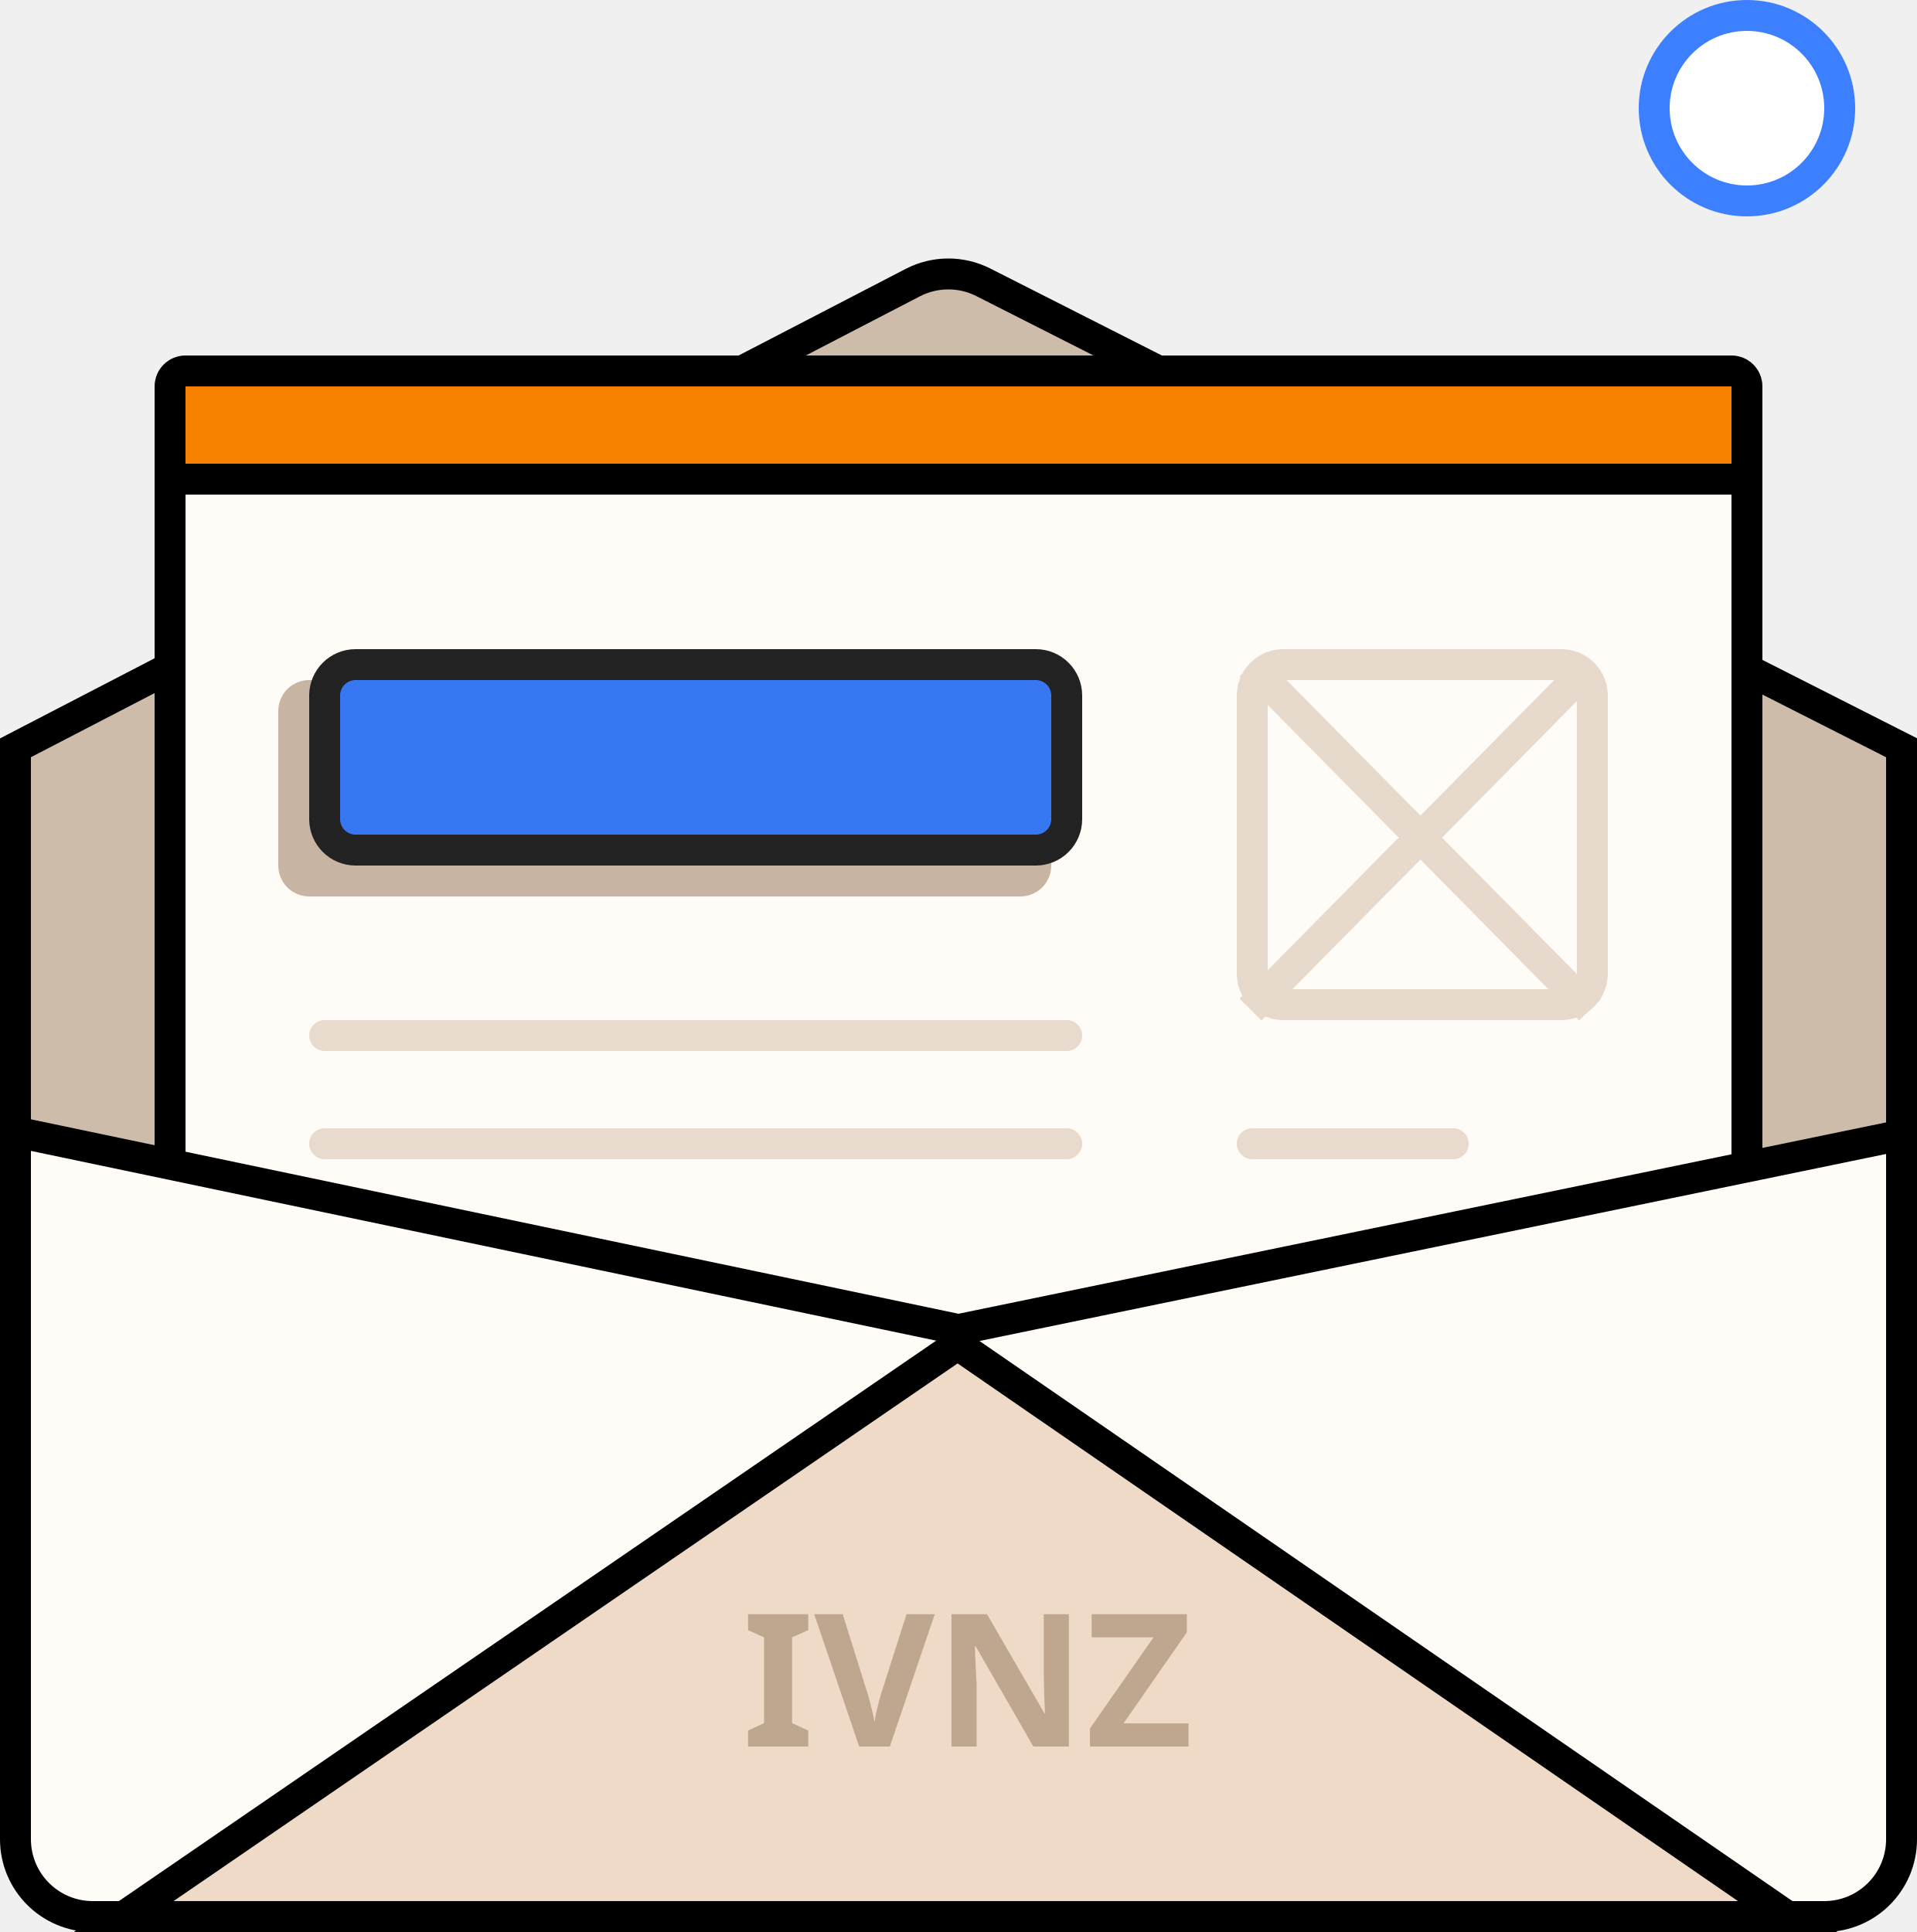
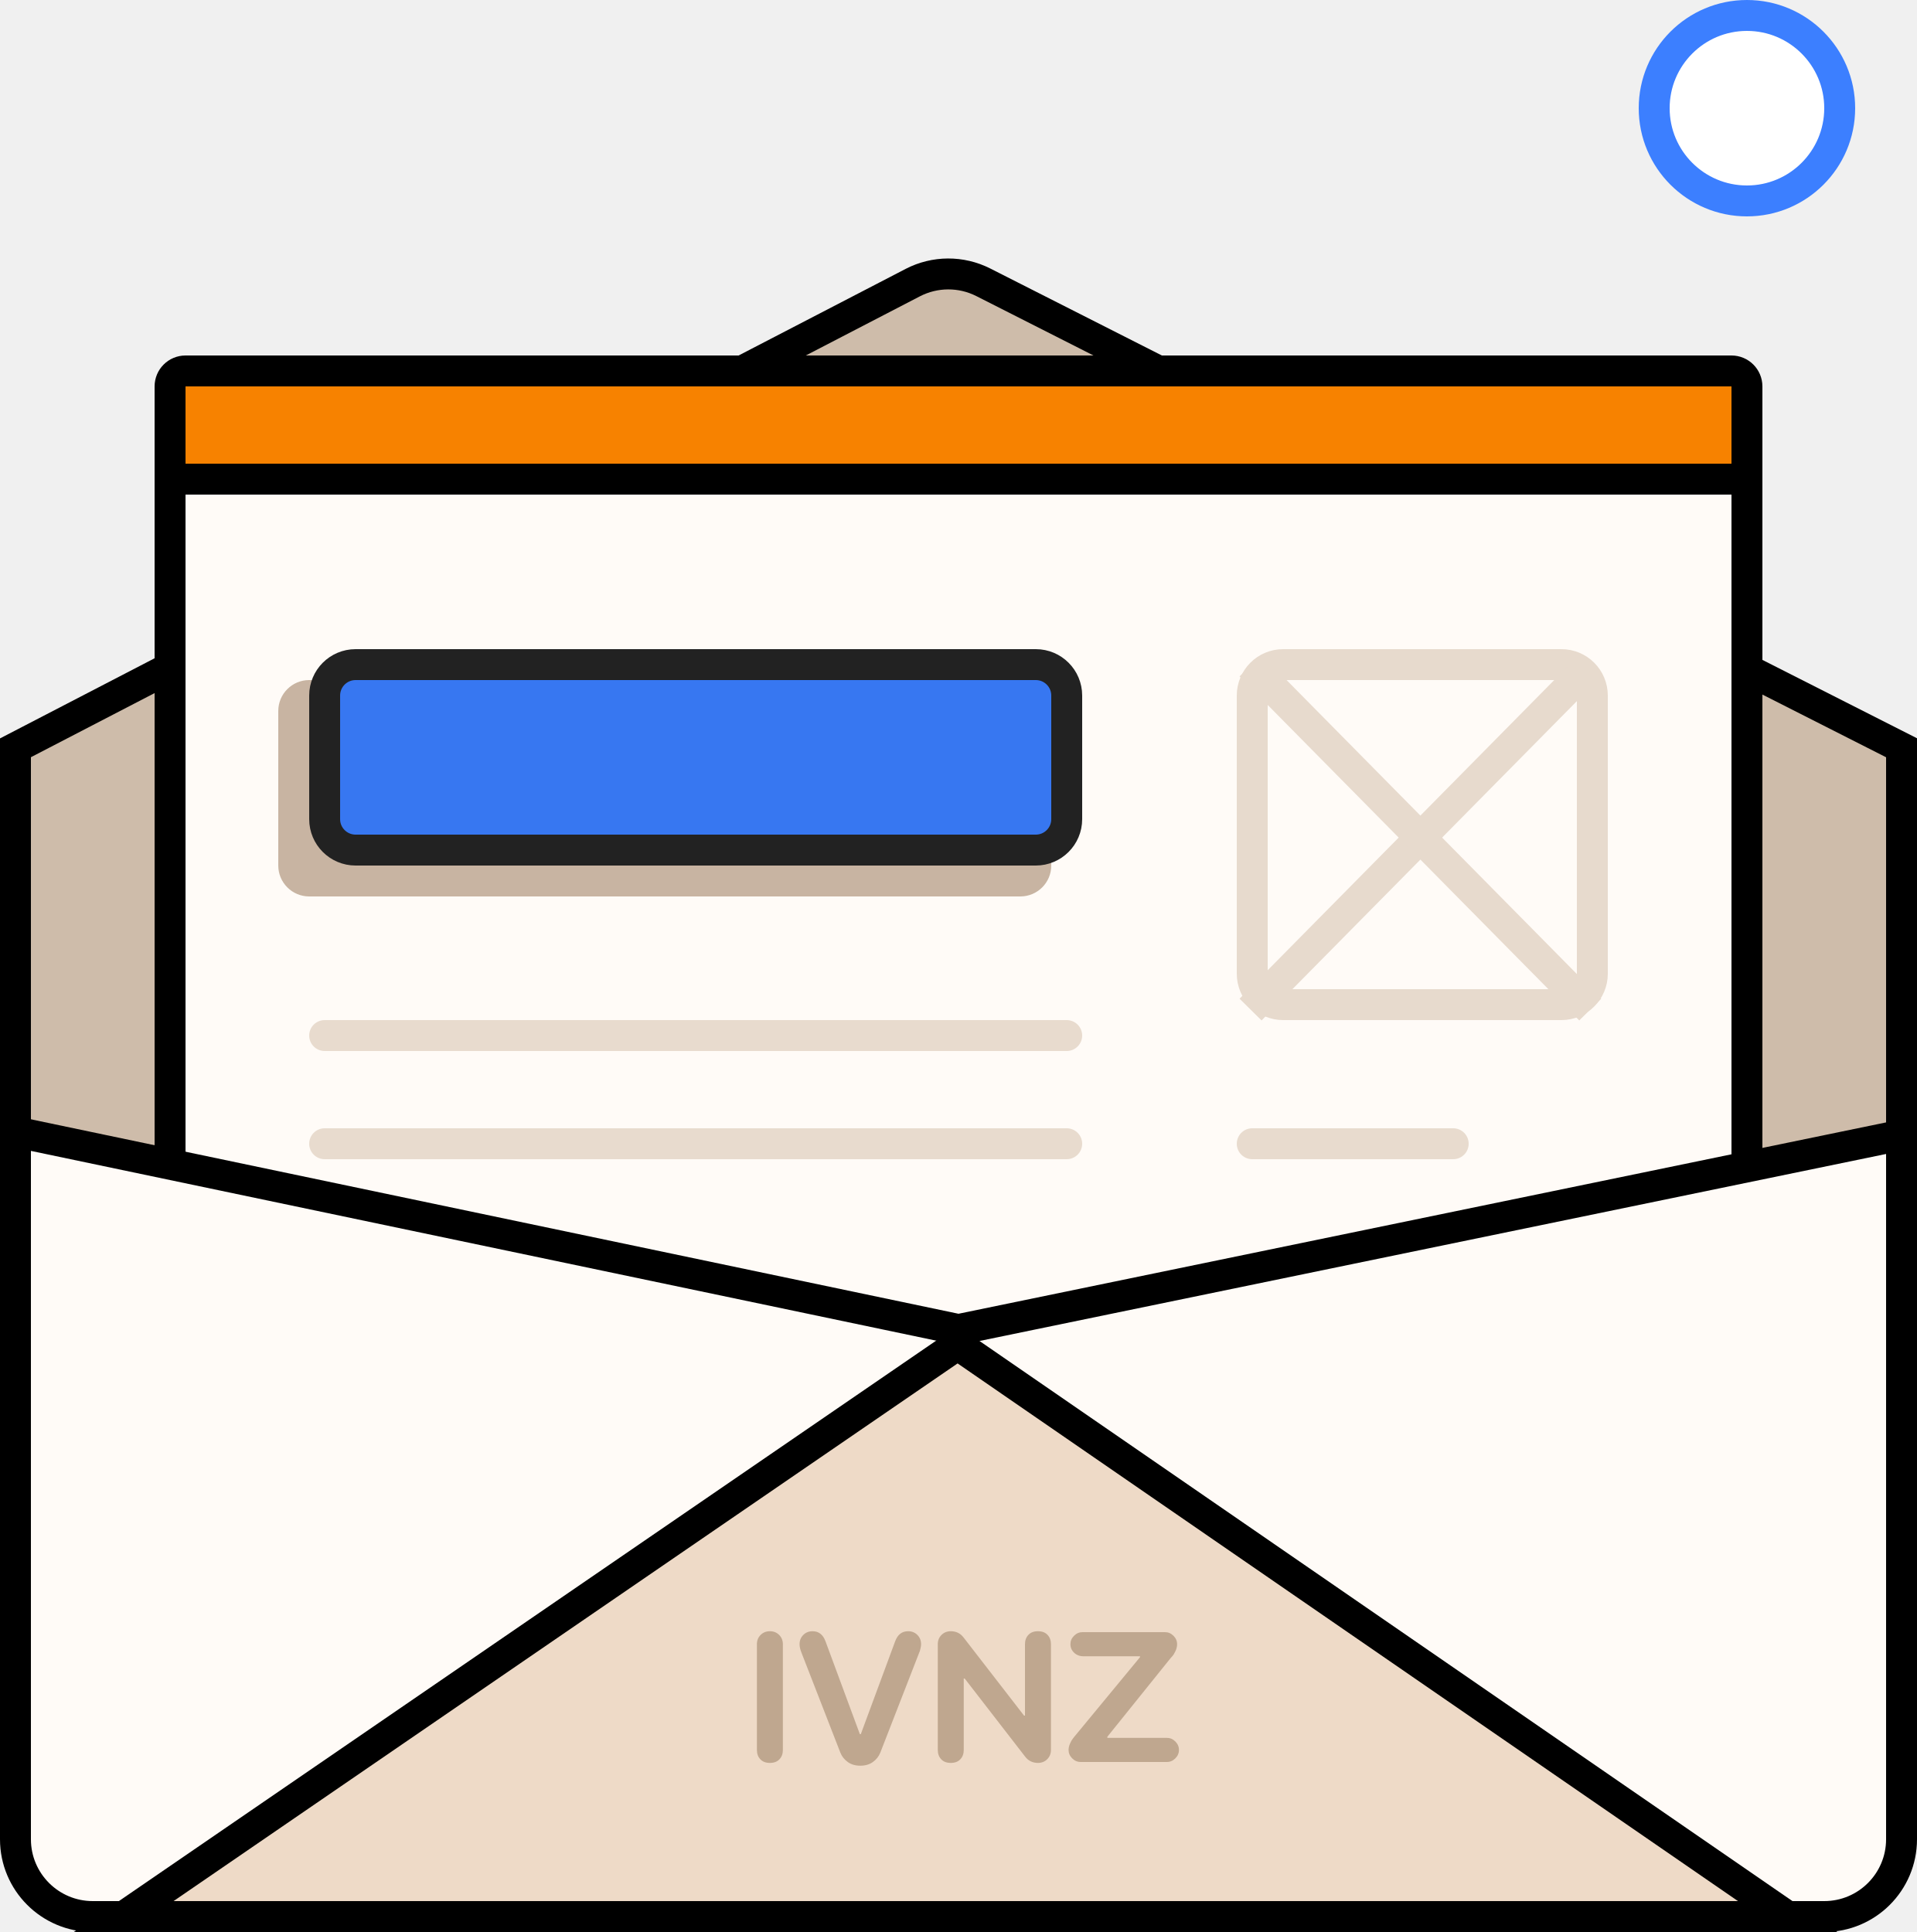
<svg xmlns="http://www.w3.org/2000/svg" width="124px" height="125px" viewBox="0 0 124 125" version="1.1">
  <defs />
  <g id="1.-Design-👀" stroke="none" stroke-width="1" fill="none" fill-rule="evenodd">
    <g id="6.-Ivnz.-Blog" transform="translate(-460, -1708)">
      <g id="Group-55" transform="translate(0, 1619)">
        <g id="Group-69">
          <g id="Group-425" transform="translate(390, 89)">
            <g id="Group-423" transform="translate(70, 0)">
              <g id="Group-422">
                <g id="Group-421" transform="translate(0, 16)">
                  <path d="M1,98 L123,98 L123,45 C123,42.239 120.761,40 118,40 L6,40 C3.239,40 1,42.239 1,45 L1,98 Z" id="Rectangle-87" stroke="#000000" stroke-width="2" fill="#CEBCAA" />
                  <path d="M123,32.38 L63.605,2.265 C62.169,1.537 60.471,1.545 59.042,2.285 L1,32.383 L1,80.245 C1,83.007 3.239,85.245 6,85.245 L118,85.245 C120.761,85.245 123,83.007 123,80.245 L123,32.38 Z" id="Combined-Shape" stroke="#000000" stroke-width="2" fill="#CEBCAA" />
                  <g id="Group-420" transform="translate(10, 7)">
                    <path d="M103,56.663 L103,2 C103,1.448 102.552,1 102,1 L2,1 C1.448,1 1,1.448 1,2 L1,56.669 L51.189,67.462 L103,56.663 Z" id="Combined-Shape" stroke="#000000" stroke-width="2" fill="#FFFBF7" />
                    <g id="Group-417" transform="translate(10, 43)" fill="#E8DBCE">
                      <rect id="Rectangle-8" x="0" y="0" width="50" height="2" rx="1" />
                      <rect id="Rectangle-8" x="0" y="7" width="50" height="2" rx="1" />
                      <rect id="Rectangle-8" x="60" y="7" width="15" height="2" rx="1" />
                    </g>
                    <rect id="Rectangle-89" fill="#B09981" opacity="0.7" style="mix-blend-mode: multiply;" x="8" y="21" width="50" height="14" rx="2" />
                    <rect id="Rectangle-89" stroke="#222222" stroke-width="2" fill="#3777F1" x="11" y="20" width="48" height="12" rx="2" />
                    <g id="Group-419" transform="translate(70, 19)" stroke="#E7DACD" stroke-width="2">
                      <g id="Group-418">
                        <rect id="Rectangle-10" fill="#FFFBF7" x="1" y="1" width="22" height="22" rx="2" />
                        <path d="M0.891,23.319 L22.864,1.063" id="Path-4" />
                        <path d="M0.891,23.319 L22.864,1.063" id="Path-4" transform="translate(11.87783, 12.19131) scale(1, -1) translate(-11.87783, -12.19131) " />
                      </g>
                    </g>
                  </g>
                  <g id="Path-53" transform="translate(0, 56)" fill="#FFFBF7" stroke="#000000" stroke-width="2">
                    <path d="M123,1.434 L61.998,14.021 L1,1.231 L1,47 C1,49.761 3.239,52 6,52 L118,52 C120.761,52 123,49.761 123,47 L123,1.434 Z" id="Mask" />
                  </g>
                </g>
                <rect id="Rectangle-90" fill="#F78200" x="12" y="25" width="100" height="6" />
                <rect id="Rectangle-91" fill="#000000" x="11" y="30" width="102" height="2" />
                <polygon id="Path-54" stroke="#000000" stroke-width="2" fill="#EEDAC7" points="8 124 61.943 87 115.633 124" />
-                 <text id="Ivnz" font-family="TTRounds-Bold, TT Rounds" font-size="12" font-weight="bold" line-spacing="18" fill="#BFA78F">
-                   <tspan x="48" y="113">IVNZ</tspan>
-                 </text>
+                 <path d="M50.64,106.38 L50.64,113.22 C50.64,113.468 50.566,113.67 50.418,113.826 C50.27,113.982 50.064,114.06 49.8,114.06 C49.536,114.06 49.33,113.982 49.182,113.826 C49.034,113.67 48.96,113.468 48.96,113.22 L48.96,106.38 C48.96,106.14 49.04,105.94 49.2,105.78 C49.36,105.62 49.56,105.54 49.8,105.54 C50.04,105.54 50.24,105.62 50.4,105.78 C50.56,105.94 50.64,106.14 50.64,106.38 Z M58.74,105.54 C58.98,105.54 59.18,105.62 59.34,105.78 C59.5,105.94 59.58,106.14 59.58,106.38 C59.58,106.452 59.57,106.532 59.55,106.62 C59.53,106.708 59.512,106.78 59.496,106.836 L59.46,106.92 L56.94,113.4 C56.844,113.64 56.686,113.84 56.466,114 C56.246,114.16 55.972,114.24 55.644,114.24 C55.324,114.24 55.054,114.16 54.834,114 C54.614,113.84 54.456,113.64 54.36,113.4 L51.84,106.92 C51.76,106.72 51.72,106.54 51.72,106.38 C51.72,106.14 51.8,105.94 51.96,105.78 C52.12,105.62 52.32,105.54 52.56,105.54 C52.96,105.54 53.24,105.76 53.4,106.2 L55.62,112.2 L55.68,112.2 L57.9,106.2 C58.06,105.76 58.34,105.54 58.74,105.54 Z M66.24,111 L66.3,111 L66.3,106.38 C66.3,106.132 66.374,105.93 66.522,105.774 C66.67,105.618 66.876,105.54 67.14,105.54 C67.404,105.54 67.61,105.618 67.758,105.774 C67.906,105.93 67.98,106.132 67.98,106.38 L67.98,113.22 C67.98,113.46 67.9,113.66 67.74,113.82 C67.58,113.98 67.38,114.06 67.14,114.06 C66.788,114.06 66.508,113.92 66.3,113.64 L62.4,108.6 L62.34,108.6 L62.34,113.22 C62.34,113.468 62.266,113.67 62.118,113.826 C61.97,113.982 61.764,114.06 61.5,114.06 C61.236,114.06 61.03,113.982 60.882,113.826 C60.734,113.67 60.66,113.468 60.66,113.22 L60.66,106.38 C60.66,106.14 60.74,105.94 60.9,105.78 C61.06,105.62 61.26,105.54 61.5,105.54 C61.852,105.54 62.132,105.68 62.34,105.96 L66.24,111 Z M70.02,105.6 L75.36,105.6 C75.568,105.6 75.75,105.678 75.906,105.834 C76.062,105.99 76.14,106.172 76.14,106.38 C76.14,106.524 76.106,106.67 76.038,106.818 C75.97,106.966 75.9,107.08 75.828,107.16 L75.72,107.28 L71.628,112.368 L71.628,112.44 L75.48,112.44 C75.688,112.44 75.87,112.518 76.026,112.674 C76.182,112.83 76.26,113.012 76.26,113.22 C76.26,113.428 76.182,113.61 76.026,113.766 C75.87,113.922 75.688,114 75.48,114 L69.9,114 C69.692,114 69.51,113.922 69.354,113.766 C69.198,113.61 69.12,113.428 69.12,113.22 C69.12,113.092 69.15,112.958 69.21,112.818 C69.27,112.678 69.332,112.568 69.396,112.488 L69.48,112.38 L73.74,107.22 L73.74,107.16 L70.08,107.16 C69.84,107.16 69.64,107.084 69.48,106.932 C69.32,106.78 69.24,106.596 69.24,106.38 C69.24,106.172 69.318,105.99 69.474,105.834 C69.63,105.678 69.812,105.6 70.02,105.6 Z" id="Ivnz" fill="#BFA78F" />
                <circle id="Oval-21" stroke="#3C7FFF" stroke-width="2" fill="#FFFFFF" cx="113" cy="7" r="6" />
              </g>
            </g>
          </g>
        </g>
      </g>
    </g>
  </g>
</svg>
